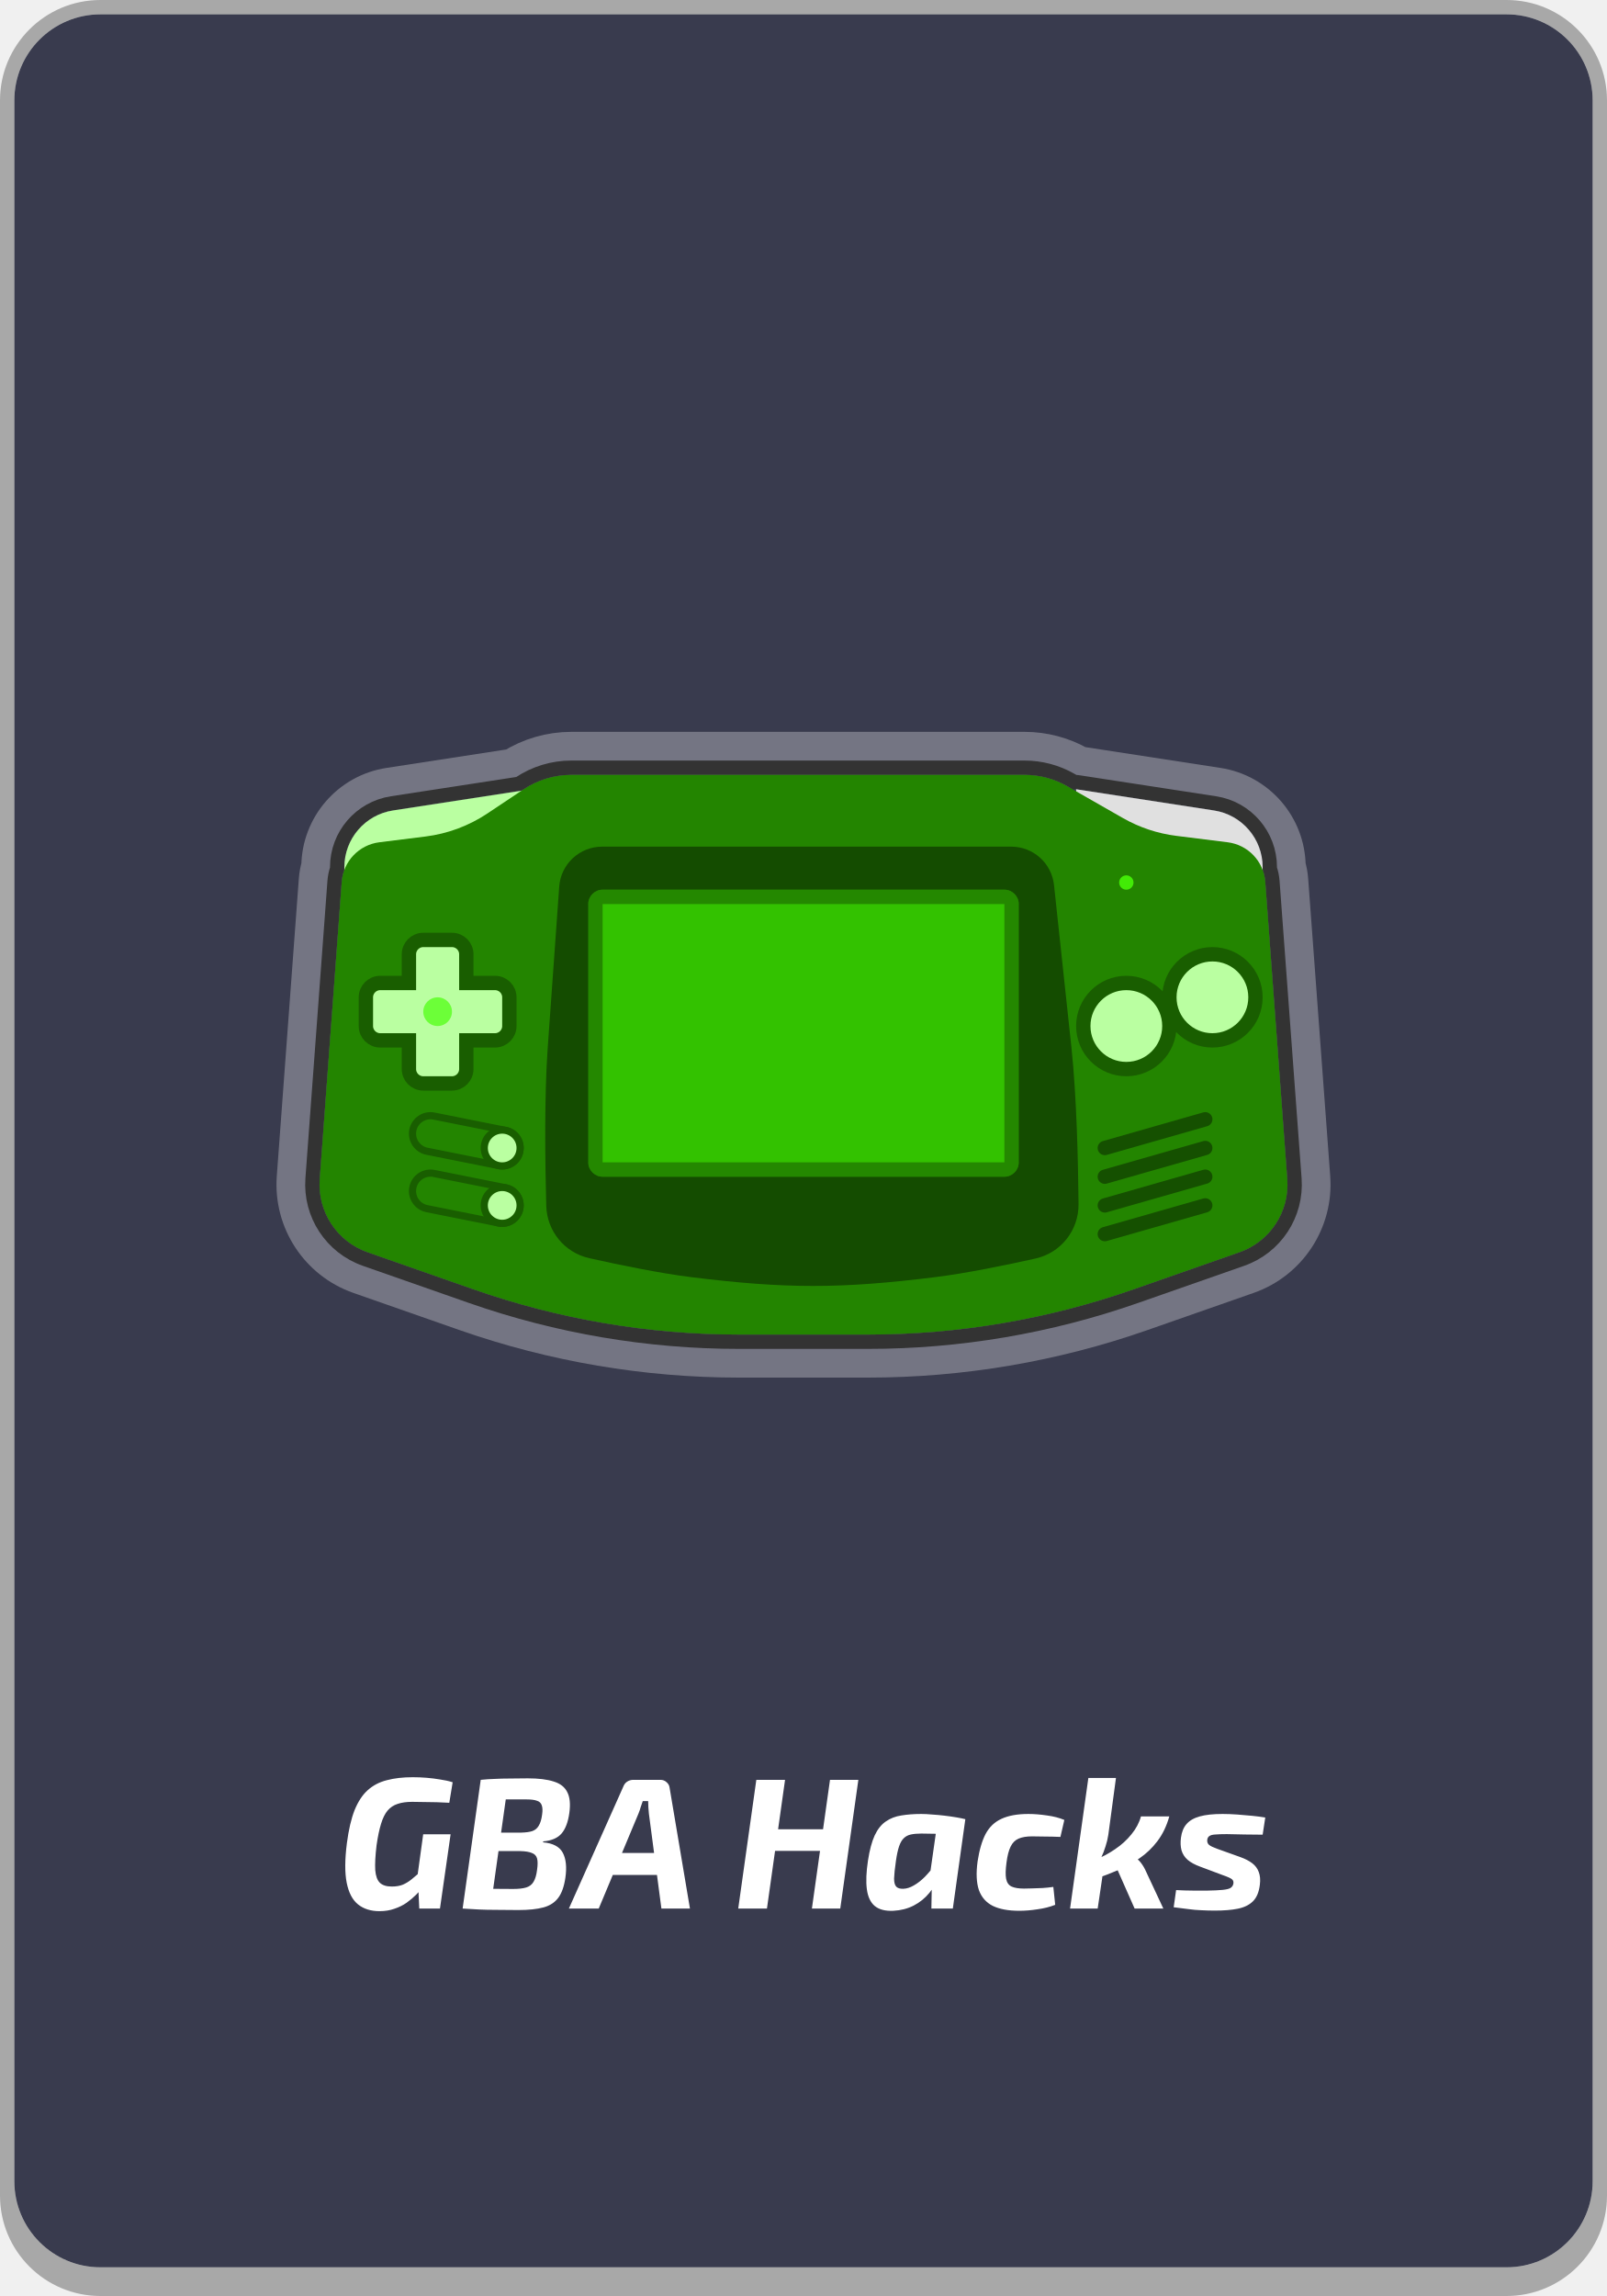
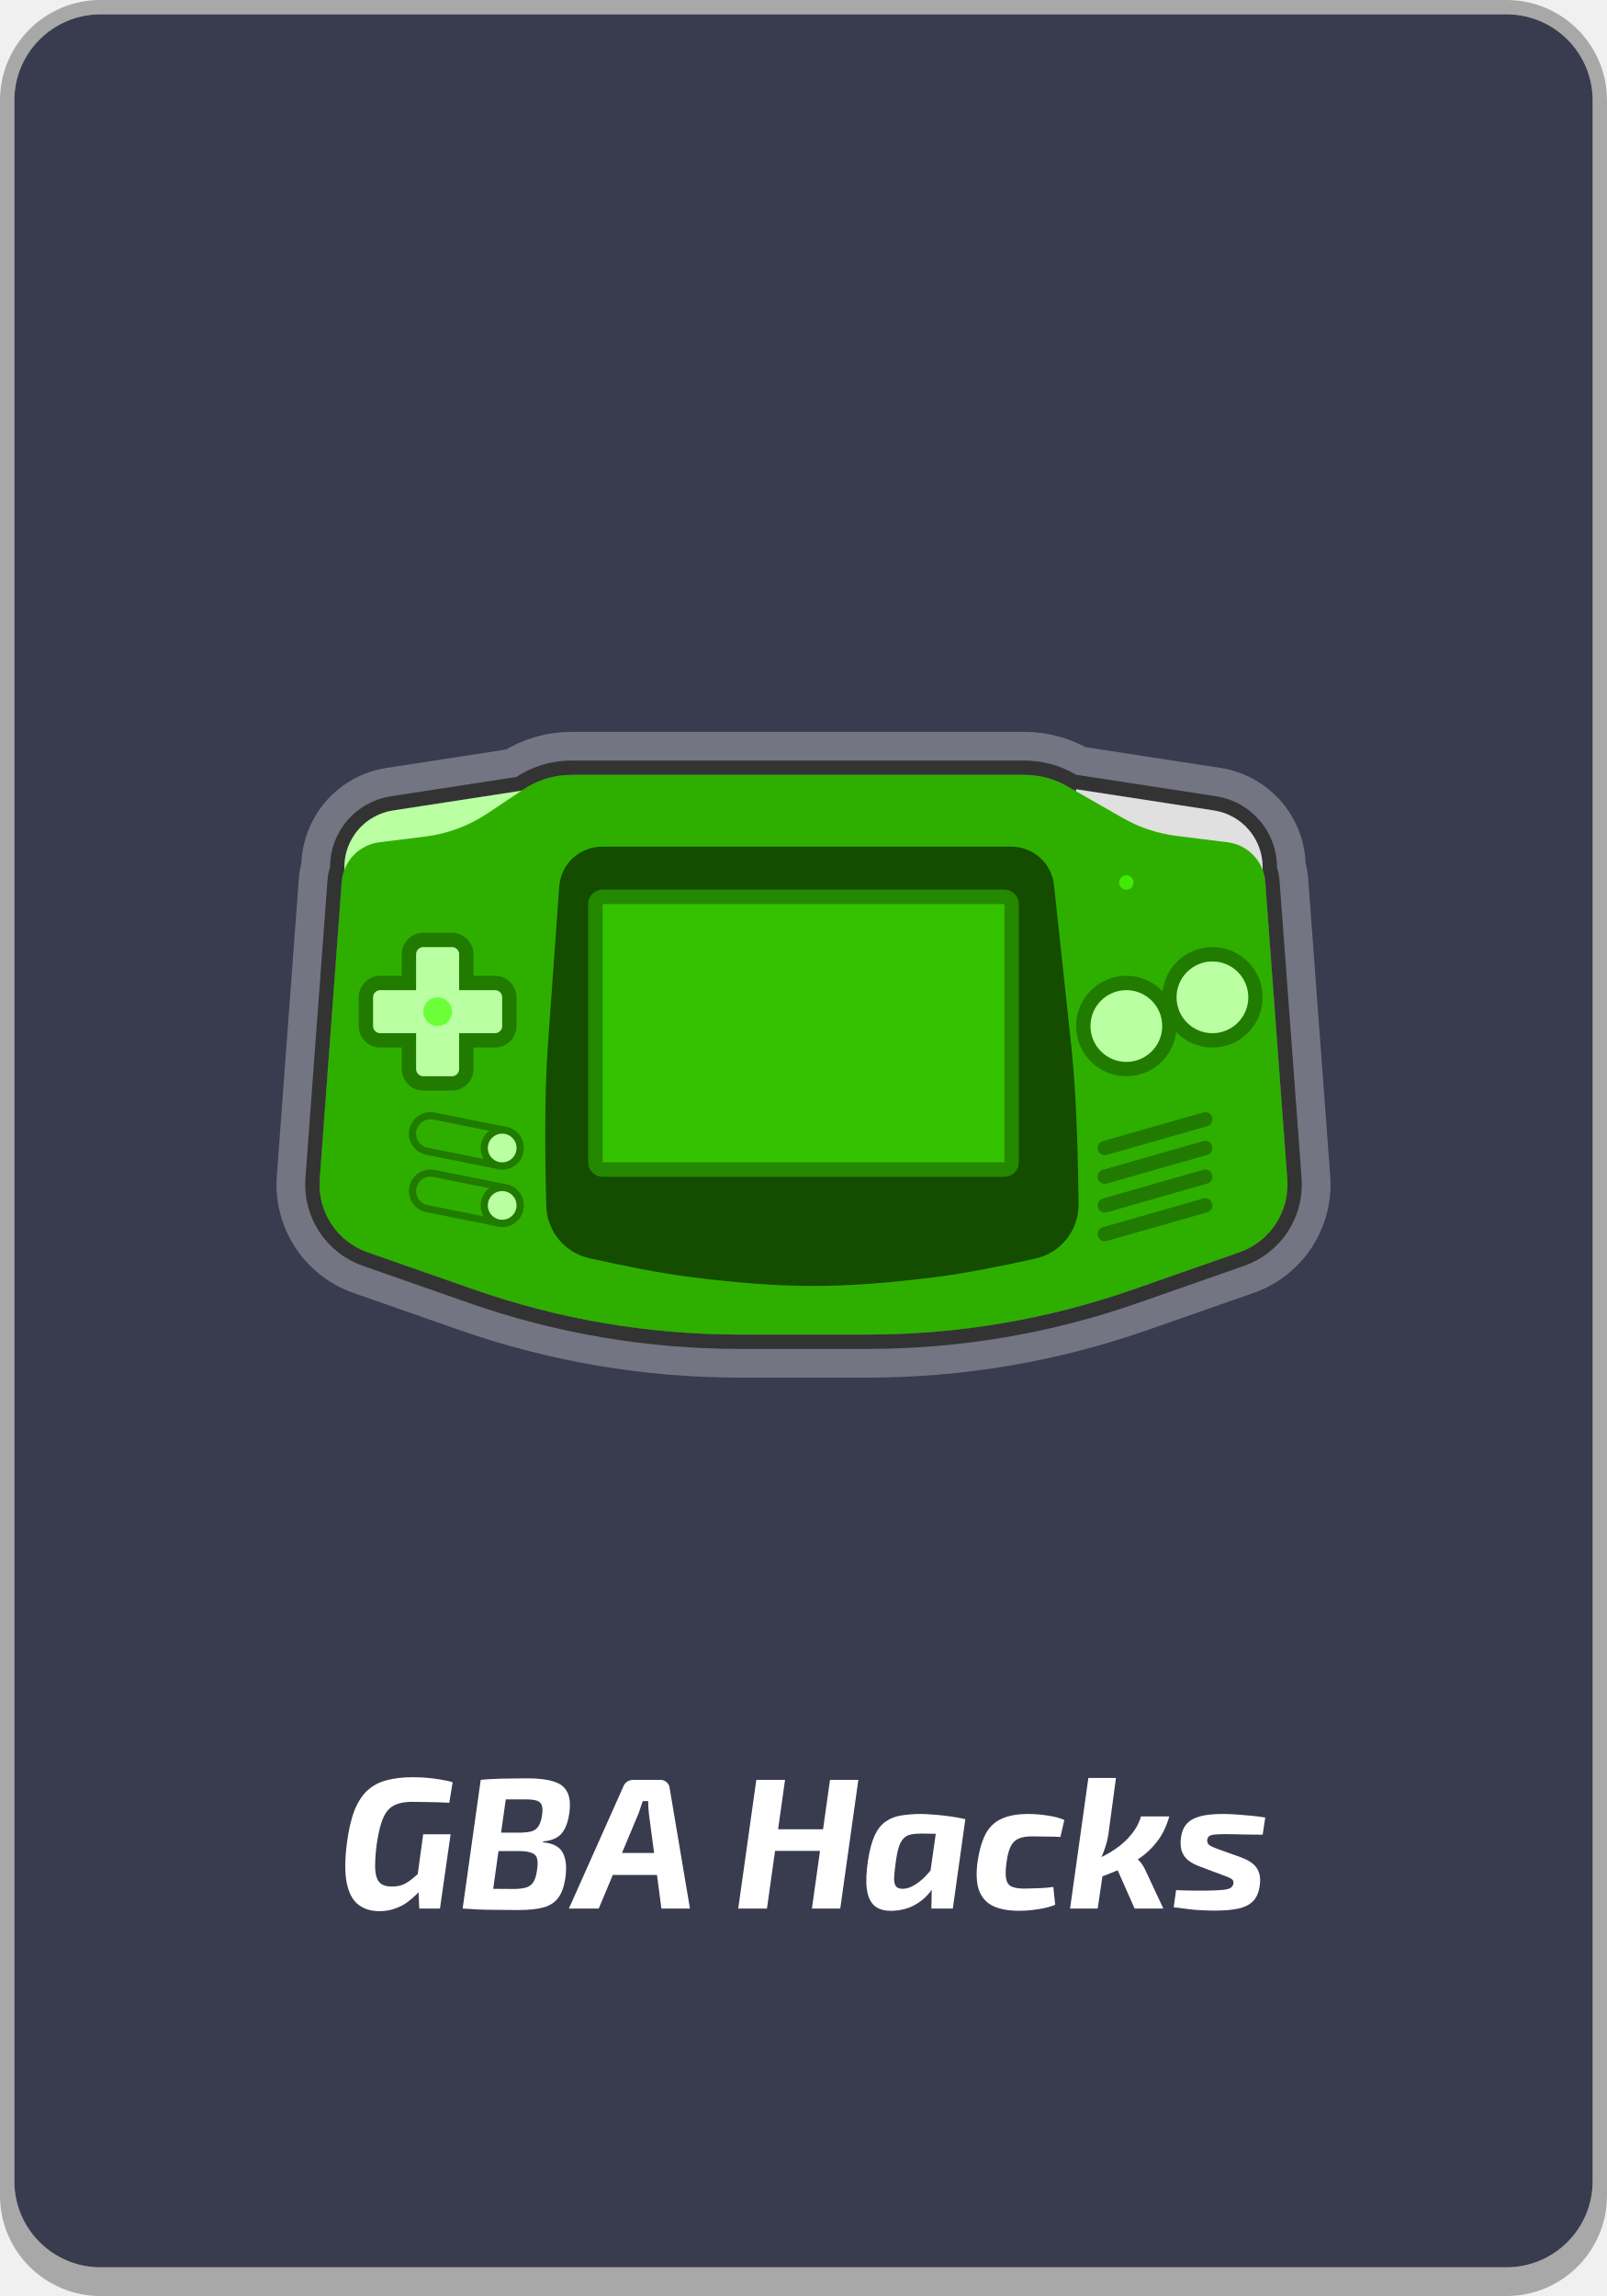
<svg xmlns="http://www.w3.org/2000/svg" width="112" height="160" viewBox="0 0 112 160" fill="none">
  <g clip-path="url(#clip0_113_2139)">
    <path d="M1 7C1 3.686 3.686 1 7 1H105C108.314 1 111 3.686 111 7V152C111 155.314 108.314 158 105 158H7C3.686 158 1 155.314 1 152V7Z" fill="#393B4E" />
    <path fill-rule="evenodd" clip-rule="evenodd" d="M7 0C3.134 0 0 3.134 0 7V153C0 156.866 3.134 160 7 160H105C108.866 160 112 156.866 112 153V7C112 3.134 108.866 0 105 0H7ZM7 1C3.686 1 1 3.686 1 7C1 7 1 7 1 7V152C1 152.165 1.007 152.328 1.02 152.49C1.269 155.575 3.851 158 7 158H105C108.149 158 110.731 155.575 110.98 152.49C110.993 152.328 111 152.165 111 152V7C111 3.686 108.314 1 105 1H7Z" fill="black" fill-opacity="0.3" />
    <path d="M75.228 53.517C75.207 53.514 75.185 53.511 75.164 53.509L75.128 53.488C73.994 52.841 72.712 52.5 71.407 52.5H39.817C38.392 52.5 36.999 52.905 35.798 53.667L27.164 54.996C24.498 55.406 22.526 57.686 22.5 60.377C22.407 60.686 22.347 61.008 22.323 61.34L20.787 82.067C20.57 84.998 22.348 87.711 25.122 88.682L32.522 91.272C38.627 93.409 45.049 94.5 51.517 94.5H60.483C66.951 94.5 73.373 93.409 79.478 91.272L86.878 88.682C89.652 87.711 91.43 84.998 91.213 82.067L89.677 61.34C89.653 61.008 89.592 60.686 89.5 60.377C89.473 57.686 87.501 55.406 84.836 54.996L75.228 53.517Z" stroke="white" stroke-opacity="0.3" stroke-width="3" stroke-linecap="round" stroke-linejoin="round" />
    <path d="M75.076 54.506C75.017 54.497 74.957 54.498 74.9 54.51L74.632 54.356C73.649 53.795 72.538 53.5 71.407 53.5H39.817C38.533 53.5 37.279 53.88 36.211 54.592L36.165 54.623L27.316 55.984C25.12 56.322 23.5 58.211 23.5 60.432V60.534C23.404 60.813 23.342 61.108 23.32 61.413L21.785 82.141C21.601 84.621 23.105 86.916 25.453 87.738L32.852 90.328C38.851 92.428 45.161 93.5 51.517 93.5H60.483C66.839 93.5 73.149 92.428 79.148 90.328L86.547 87.738C88.895 86.916 90.399 84.621 90.216 82.141L88.68 61.413C88.657 61.108 88.596 60.813 88.5 60.534V60.432C88.5 58.211 86.879 56.322 84.684 55.984L75.076 54.506Z" stroke="#333333" stroke-linecap="round" stroke-linejoin="round" />
    <path d="M24 60.432C24 58.457 25.44 56.778 27.392 56.478L37 55V62H24V60.432Z" fill="#BAFFA1" />
    <path d="M88 60.432C88 58.457 86.56 56.778 84.608 56.478L75 55V62H88V60.432Z" fill="#E0E0E0" />
-     <path d="M22.283 82.178L23.819 61.45C23.924 60.025 25.02 58.873 26.438 58.695L29.657 58.293C31.198 58.1 32.672 57.552 33.964 56.691L36.489 55.008C37.474 54.351 38.632 54 39.817 54H71.407C72.451 54 73.477 54.273 74.383 54.791L78.263 57.008C79.41 57.663 80.674 58.084 81.985 58.248L85.562 58.695C86.98 58.873 88.076 60.025 88.181 61.45L89.717 82.178C89.884 84.433 88.517 86.519 86.382 87.266L78.983 89.856C73.037 91.937 66.782 93 60.483 93H51.517C45.218 93 38.963 91.937 33.017 89.856L25.618 87.266C23.483 86.519 22.116 84.433 22.283 82.178Z" fill="#238500" />
+     <path d="M22.283 82.178L23.819 61.45C23.924 60.025 25.02 58.873 26.438 58.695L29.657 58.293C31.198 58.1 32.672 57.552 33.964 56.691L36.489 55.008C37.474 54.351 38.632 54 39.817 54H71.407C72.451 54 73.477 54.273 74.383 54.791L78.263 57.008C79.41 57.663 80.674 58.084 81.985 58.248L85.562 58.695C86.98 58.873 88.076 60.025 88.181 61.45L89.717 82.178C89.884 84.433 88.517 86.519 86.382 87.266L78.983 89.856C73.037 91.937 66.782 93 60.483 93H51.517C45.218 93 38.963 91.937 33.017 89.856L25.618 87.266C23.483 86.519 22.116 84.433 22.283 82.178Z" fill="#2EAF00" />
    <path d="M70.478 59H41.967C40.393 59 39.087 60.213 38.975 61.783L38.174 73C37.929 76.421 37.991 81.043 38.071 84.022C38.118 85.79 39.347 87.294 41.073 87.679C43.163 88.146 45.989 88.729 48.174 89C54.762 89.817 58.585 89.817 65.174 89C67.321 88.734 70.086 88.166 72.164 87.704C73.942 87.308 75.186 85.731 75.169 83.91C75.141 80.927 75.035 76.378 74.674 73L73.46 61.678C73.297 60.153 72.011 59 70.478 59Z" fill="#144C00" />
    <rect x="41" y="62" width="30" height="20" rx="1" fill="#33C200" />
    <rect x="41.5" y="62.5" width="29" height="19" rx="0.5" stroke="black" stroke-opacity="0.3" />
-     <path d="M84.5 72.5C86.157 72.5 87.5 71.157 87.5 69.5C87.5 67.843 86.157 66.5 84.5 66.5C82.843 66.5 81.5 67.843 81.5 69.5C81.5 71.157 82.843 72.5 84.5 72.5ZM78.5 74.5C80.157 74.5 81.5 73.157 81.5 71.5C81.5 69.843 80.157 68.5 78.5 68.5C76.843 68.5 75.5 69.843 75.5 71.5C75.5 73.157 76.843 74.5 78.5 74.5Z" fill="#BAFFA1" stroke="#195E00" />
-     <path d="M77 80L84 78M77 82L84 80M77 84L84 82M77 86L84 84" stroke="#155000" stroke-linecap="round" />
+     <path d="M84.5 72.5C86.157 72.5 87.5 71.157 87.5 69.5C87.5 67.843 86.157 66.5 84.5 66.5C82.843 66.5 81.5 67.843 81.5 69.5C81.5 71.157 82.843 72.5 84.5 72.5ZM78.5 74.5C80.157 74.5 81.5 73.157 81.5 71.5C81.5 69.843 80.157 68.5 78.5 68.5C76.843 68.5 75.5 69.843 75.5 71.5C75.5 73.157 76.843 74.5 78.5 74.5Z" fill="#BAFFA1" stroke="#207B00" />
+     <path d="M77 80L84 78M77 82L84 80M77 84L84 82M77 86L84 84" stroke="#207B00" stroke-linecap="round" />
    <circle cx="78.5" cy="61.5" r="0.5" fill="#42EB06" />
-     <path d="M29.5 65.5C28.948 65.5 28.5 65.948 28.5 66.5V68.5H26.5C25.948 68.5 25.5 68.948 25.5 69.5V71.5C25.5 72.052 25.948 72.5 26.5 72.5H28.5V74.5C28.5 75.052 28.948 75.5 29.5 75.5H31.5C32.052 75.5 32.5 75.052 32.5 74.5V72.5H34.5C35.052 72.5 35.5 72.052 35.5 71.5V69.5C35.5 68.948 35.052 68.5 34.5 68.5H32.5V66.5C32.5 65.948 32.052 65.5 31.5 65.5H29.5Z" fill="#BAFFA1" stroke="#195E00" />
-     <path d="M30.245 77.774C29.568 77.639 28.91 78.078 28.774 78.755C28.639 79.432 29.078 80.09 29.755 80.226L34.755 81.226C35.432 81.361 36.09 80.922 36.226 80.245C36.361 79.568 35.922 78.91 35.245 78.774L30.245 77.774ZM30.245 81.774C29.568 81.639 28.91 82.078 28.774 82.755C28.639 83.432 29.078 84.09 29.755 84.226L34.755 85.226C35.432 85.361 36.09 84.922 36.226 84.245C36.361 83.568 35.922 82.91 35.245 82.774L30.245 81.774Z" stroke="#195E00" stroke-width="0.5" stroke-linecap="round" />
-     <path d="M35 81.25C35.69 81.25 36.25 80.69 36.25 80C36.25 79.31 35.69 78.75 35 78.75C34.31 78.75 33.75 79.31 33.75 80C33.75 80.69 34.31 81.25 35 81.25ZM35 85.25C35.69 85.25 36.25 84.69 36.25 84C36.25 83.31 35.69 82.75 35 82.75C34.31 82.75 33.75 83.31 33.75 84C33.75 84.69 34.31 85.25 35 85.25Z" fill="#BAFFA1" stroke="#195E00" stroke-width="0.5" />
+     <path d="M29.5 65.5C28.948 65.5 28.5 65.948 28.5 66.5V68.5H26.5C25.948 68.5 25.5 68.948 25.5 69.5V71.5C25.5 72.052 25.948 72.5 26.5 72.5H28.5V74.5C28.5 75.052 28.948 75.5 29.5 75.5H31.5C32.052 75.5 32.5 75.052 32.5 74.5V72.5H34.5C35.052 72.5 35.5 72.052 35.5 71.5V69.5C35.5 68.948 35.052 68.5 34.5 68.5H32.5V66.5C32.5 65.948 32.052 65.5 31.5 65.5H29.5Z" fill="#BAFFA1" stroke="#207B00" />
+     <path d="M30.245 77.774C29.568 77.639 28.91 78.078 28.774 78.755C28.639 79.432 29.078 80.09 29.755 80.226L34.755 81.226C35.432 81.361 36.09 80.922 36.226 80.245C36.361 79.568 35.922 78.91 35.245 78.774L30.245 77.774ZM30.245 81.774C29.568 81.639 28.91 82.078 28.774 82.755C28.639 83.432 29.078 84.09 29.755 84.226L34.755 85.226C35.432 85.361 36.09 84.922 36.226 84.245C36.361 83.568 35.922 82.91 35.245 82.774L30.245 81.774Z" stroke="#207B00" stroke-width="0.5" stroke-linecap="round" />
+     <path d="M35 81.25C35.69 81.25 36.25 80.69 36.25 80C36.25 79.31 35.69 78.75 35 78.75C34.31 78.75 33.75 79.31 33.75 80C33.75 80.69 34.31 81.25 35 81.25ZM35 85.25C35.69 85.25 36.25 84.69 36.25 84C36.25 83.31 35.69 82.75 35 82.75C34.31 82.75 33.75 83.31 33.75 84C33.75 84.69 34.31 85.25 35 85.25Z" fill="#BAFFA1" stroke="#207B00" stroke-width="0.5" />
    <circle cx="30.5" cy="70.5" r="1" fill="#6CFF38" />
    <path d="M28.766 123.848C29.095 123.848 29.416 123.861 29.728 123.887C30.049 123.913 30.361 123.952 30.664 124.004C30.976 124.047 31.271 124.112 31.548 124.199L31.314 125.629C31.019 125.612 30.729 125.599 30.443 125.59C30.157 125.581 29.875 125.577 29.598 125.577C29.321 125.568 29.03 125.564 28.727 125.564C28.328 125.564 27.99 125.612 27.713 125.707C27.436 125.794 27.202 125.95 27.011 126.175C26.829 126.392 26.677 126.699 26.556 127.098C26.435 127.488 26.331 127.986 26.244 128.593C26.157 129.321 26.127 129.897 26.153 130.322C26.188 130.738 26.296 131.033 26.478 131.206C26.66 131.379 26.937 131.466 27.31 131.466C27.605 131.466 27.86 131.423 28.077 131.336C28.294 131.241 28.493 131.119 28.675 130.972C28.866 130.816 29.056 130.656 29.247 130.491L29.546 131.427C29.39 131.618 29.212 131.817 29.013 132.025C28.814 132.224 28.588 132.415 28.337 132.597C28.086 132.77 27.804 132.909 27.492 133.013C27.18 133.126 26.833 133.182 26.452 133.182C25.845 133.182 25.347 133.026 24.957 132.714C24.567 132.402 24.303 131.899 24.164 131.206C24.025 130.513 24.03 129.59 24.177 128.437C24.298 127.51 24.476 126.747 24.71 126.149C24.953 125.551 25.256 125.087 25.62 124.758C25.993 124.42 26.439 124.186 26.959 124.056C27.479 123.917 28.081 123.848 28.766 123.848ZM31.405 127.826L30.664 133H29.221L29.156 131.609L29.026 131.232L29.494 127.826H31.405ZM36.78 123.926C37.534 123.926 38.136 124 38.587 124.147C39.046 124.286 39.363 124.533 39.536 124.888C39.718 125.235 39.766 125.72 39.679 126.344C39.592 126.968 39.415 127.44 39.146 127.761C38.877 128.082 38.448 128.268 37.859 128.32L37.846 128.385C38.539 128.446 38.999 128.688 39.224 129.113C39.449 129.538 39.51 130.114 39.406 130.842C39.319 131.449 39.155 131.917 38.912 132.246C38.669 132.575 38.323 132.801 37.872 132.922C37.421 133.043 36.841 133.104 36.13 133.104C35.532 133.104 35.012 133.1 34.57 133.091C34.128 133.091 33.725 133.082 33.361 133.065C32.997 133.048 32.624 133.026 32.243 133L32.568 131.596C32.785 131.605 33.179 131.613 33.751 131.622C34.332 131.631 35.003 131.635 35.766 131.635C36.147 131.635 36.451 131.6 36.676 131.531C36.901 131.462 37.07 131.332 37.183 131.141C37.304 130.942 37.387 130.664 37.43 130.309C37.482 129.954 37.482 129.685 37.43 129.503C37.378 129.321 37.257 129.195 37.066 129.126C36.884 129.048 36.615 129.005 36.26 128.996H32.984L33.166 127.709H36.312C36.641 127.7 36.901 127.666 37.092 127.605C37.291 127.536 37.443 127.41 37.547 127.228C37.66 127.046 37.738 126.79 37.781 126.461C37.824 126.175 37.816 125.954 37.755 125.798C37.703 125.642 37.59 125.538 37.417 125.486C37.252 125.425 37.018 125.395 36.715 125.395C36.212 125.395 35.77 125.395 35.389 125.395C35.008 125.395 34.67 125.395 34.375 125.395C34.089 125.395 33.82 125.404 33.569 125.421L33.504 124.03C33.842 123.995 34.171 123.974 34.492 123.965C34.813 123.948 35.155 123.939 35.519 123.939C35.892 123.93 36.312 123.926 36.78 123.926ZM35.441 124.03L34.18 133H32.243L33.504 124.03H35.441ZM46.032 124.03C46.197 124.03 46.34 124.086 46.461 124.199C46.582 124.303 46.652 124.433 46.669 124.589L48.086 133H46.097L45.226 126.396C45.209 126.24 45.196 126.088 45.187 125.941C45.178 125.794 45.174 125.651 45.174 125.512H44.797C44.754 125.633 44.706 125.772 44.654 125.928C44.611 126.084 44.559 126.236 44.498 126.383L41.729 133H39.649L43.432 124.524C43.493 124.359 43.584 124.238 43.705 124.16C43.835 124.073 43.982 124.03 44.147 124.03H46.032ZM46.721 129.126L46.539 130.66H41.911L42.093 129.126H46.721ZM54.714 124.03L53.453 133H51.451L52.712 124.03H54.714ZM57.496 127.475L57.288 128.983H53.908L54.116 127.475H57.496ZM59.823 124.03L58.562 133H56.586L57.847 124.03H59.823ZM64.211 126.409C64.436 126.409 64.688 126.422 64.965 126.448C65.251 126.465 65.537 126.491 65.823 126.526C66.118 126.561 66.391 126.6 66.642 126.643C66.902 126.686 67.114 126.73 67.279 126.773L65.966 127.813C65.619 127.796 65.303 127.787 65.017 127.787C64.731 127.778 64.462 127.774 64.211 127.774C63.925 127.774 63.682 127.796 63.483 127.839C63.284 127.882 63.119 127.969 62.989 128.099C62.859 128.22 62.751 128.407 62.664 128.658C62.577 128.909 62.504 129.247 62.443 129.672C62.365 130.209 62.322 130.621 62.313 130.907C62.313 131.184 62.365 131.375 62.469 131.479C62.573 131.583 62.738 131.631 62.963 131.622C63.197 131.613 63.44 131.535 63.691 131.388C63.951 131.241 64.207 131.041 64.458 130.79C64.709 130.53 64.952 130.24 65.186 129.919L65.524 130.543C65.351 131.054 65.104 131.505 64.783 131.895C64.471 132.276 64.103 132.575 63.678 132.792C63.253 133.009 62.781 133.13 62.261 133.156C61.698 133.182 61.264 133.069 60.961 132.818C60.666 132.567 60.484 132.177 60.415 131.648C60.346 131.119 60.372 130.456 60.493 129.659C60.606 128.922 60.762 128.337 60.961 127.904C61.169 127.462 61.429 127.137 61.741 126.929C62.053 126.712 62.413 126.574 62.82 126.513C63.236 126.444 63.7 126.409 64.211 126.409ZM65.381 126.656L67.279 126.773L66.408 133H64.913L64.939 131.544L64.705 131.388L65.381 126.656ZM71.67 126.409C72.077 126.409 72.511 126.444 72.97 126.513C73.429 126.574 73.832 126.678 74.179 126.825L73.906 128.008C73.525 127.991 73.161 127.982 72.814 127.982C72.467 127.973 72.173 127.969 71.93 127.969C71.549 127.969 71.237 128.021 70.994 128.125C70.751 128.229 70.565 128.415 70.435 128.684C70.305 128.944 70.21 129.312 70.149 129.789C70.08 130.292 70.071 130.673 70.123 130.933C70.175 131.193 70.301 131.371 70.5 131.466C70.708 131.561 70.998 131.609 71.371 131.609C71.527 131.609 71.713 131.605 71.93 131.596C72.155 131.587 72.398 131.579 72.658 131.57C72.918 131.553 73.169 131.527 73.412 131.492L73.542 132.74C73.169 132.887 72.758 132.991 72.307 133.052C71.865 133.121 71.44 133.156 71.033 133.156C70.279 133.156 69.668 133.043 69.2 132.818C68.732 132.584 68.407 132.216 68.225 131.713C68.052 131.202 68.021 130.534 68.134 129.711C68.255 128.914 68.442 128.277 68.693 127.8C68.953 127.315 69.321 126.964 69.798 126.747C70.283 126.522 70.907 126.409 71.67 126.409ZM77.777 123.9L77.244 127.865C77.201 128.142 77.136 128.411 77.049 128.671C76.971 128.931 76.867 129.2 76.737 129.477C76.754 129.676 76.776 129.902 76.802 130.153C76.828 130.396 76.837 130.612 76.828 130.803L76.503 133H74.579L75.853 123.9H77.777ZM81.495 126.578C81.304 127.254 81.027 127.83 80.663 128.307C80.308 128.775 79.896 129.169 79.428 129.49C78.96 129.811 78.47 130.084 77.959 130.309C77.448 130.526 76.958 130.716 76.49 130.881L76.321 129.607C76.806 129.416 77.27 129.169 77.712 128.866C78.163 128.563 78.544 128.216 78.856 127.826C79.177 127.436 79.398 127.02 79.519 126.578H81.495ZM78.986 129.347C79.203 129.477 79.38 129.633 79.519 129.815C79.658 129.997 79.77 130.188 79.857 130.387L81.079 133H79.077L77.673 129.828L78.986 129.347ZM85.206 126.409C85.526 126.409 85.869 126.422 86.233 126.448C86.597 126.474 86.948 126.504 87.286 126.539C87.632 126.574 87.931 126.613 88.183 126.656L88.001 127.852C87.585 127.843 87.169 127.839 86.753 127.839C86.345 127.83 85.929 127.822 85.505 127.813C85.175 127.813 84.911 127.822 84.712 127.839C84.521 127.848 84.382 127.882 84.296 127.943C84.209 127.995 84.157 128.082 84.14 128.203C84.122 128.359 84.166 128.48 84.27 128.567C84.382 128.654 84.573 128.745 84.842 128.84L86.441 129.412C86.779 129.533 87.056 129.676 87.273 129.841C87.489 130.006 87.641 130.209 87.728 130.452C87.823 130.695 87.849 130.989 87.806 131.336C87.745 131.856 87.58 132.246 87.312 132.506C87.052 132.757 86.701 132.926 86.259 133.013C85.825 133.1 85.297 133.143 84.673 133.143C84.335 133.143 84.018 133.134 83.724 133.117C83.438 133.108 83.139 133.082 82.827 133.039C82.523 133.004 82.181 132.961 81.8 132.909L81.969 131.713C82.133 131.722 82.333 131.73 82.567 131.739C82.809 131.739 83.061 131.743 83.321 131.752C83.589 131.752 83.841 131.752 84.075 131.752C84.569 131.743 84.946 131.726 85.206 131.7C85.466 131.674 85.648 131.631 85.752 131.57C85.864 131.501 85.934 131.401 85.96 131.271C85.977 131.158 85.96 131.072 85.908 131.011C85.864 130.95 85.782 130.894 85.661 130.842C85.548 130.79 85.392 130.729 85.193 130.66L83.633 130.075C83.277 129.945 82.991 129.789 82.775 129.607C82.567 129.425 82.424 129.204 82.346 128.944C82.276 128.684 82.263 128.389 82.307 128.06C82.359 127.661 82.489 127.345 82.697 127.111C82.905 126.868 83.212 126.691 83.62 126.578C84.027 126.465 84.556 126.409 85.206 126.409Z" fill="white" />
  </g>
  <defs>
    <clipPath id="clip0_113_2139">
      <rect width="112" height="160" rx="6" fill="white" />
    </clipPath>
  </defs>
</svg>
